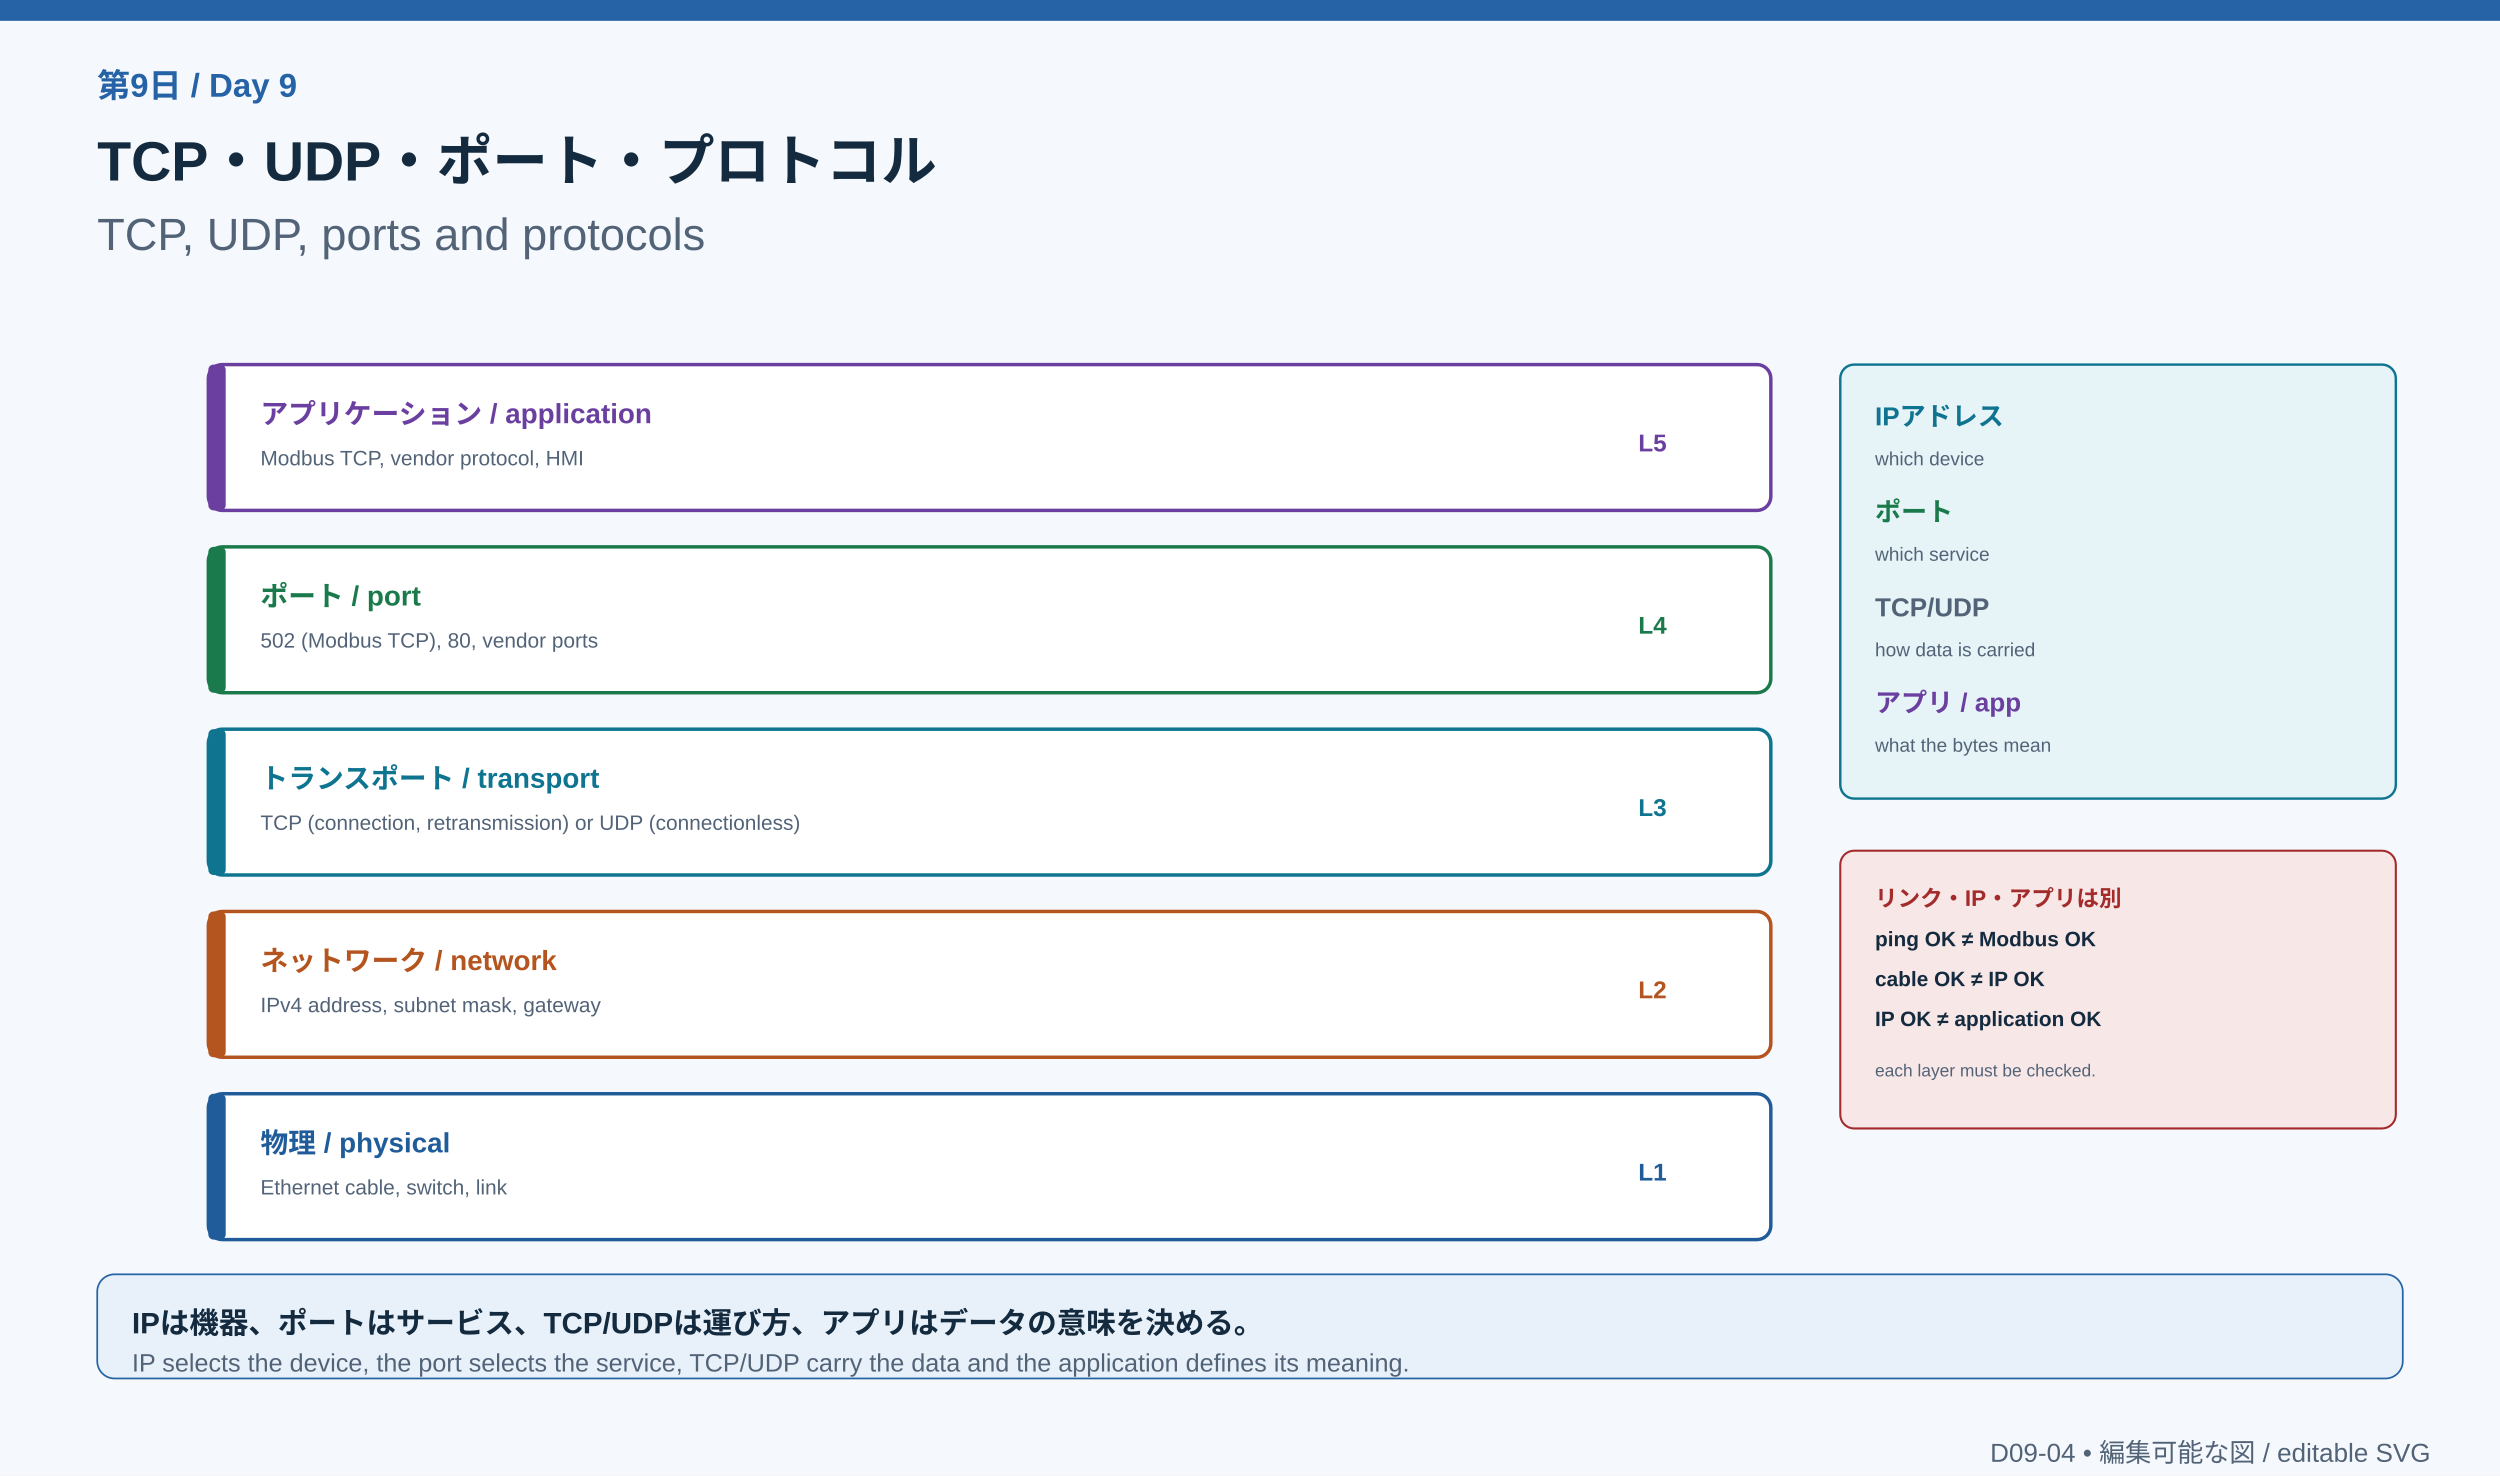
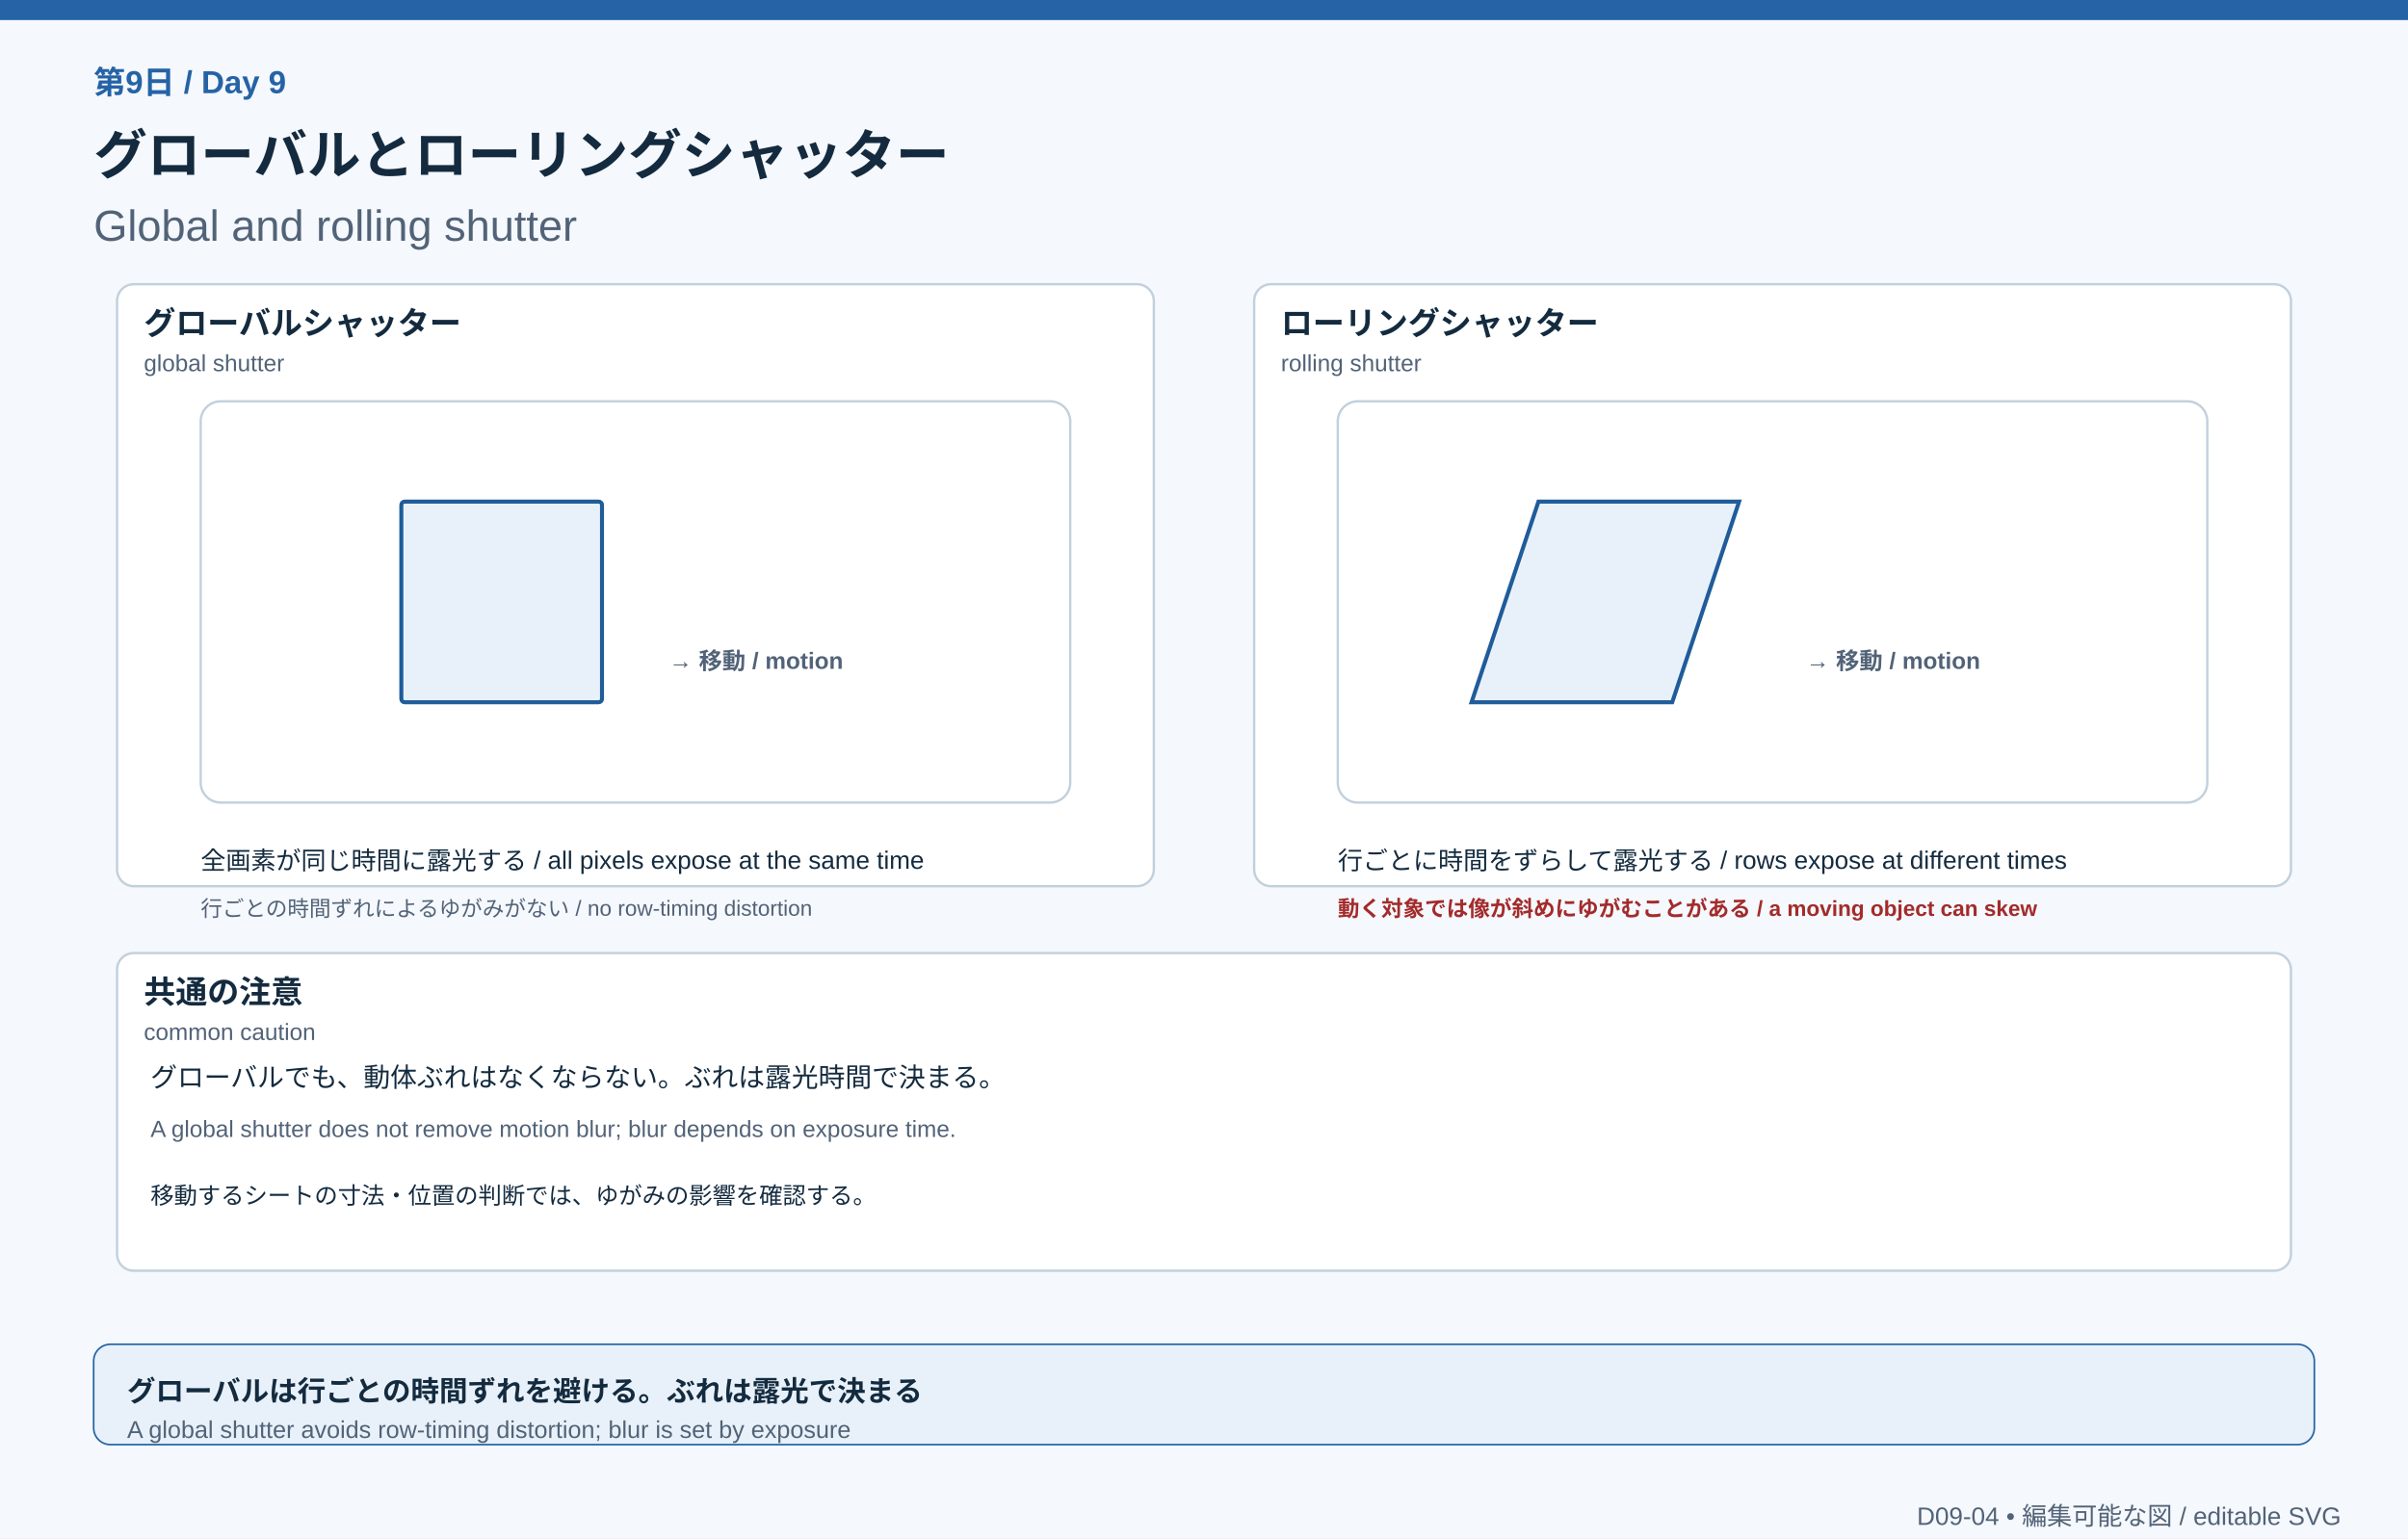
- <svg xmlns="http://www.w3.org/2000/svg" width="1440" height="850" viewBox="0 0 1440 850" role="img" aria-labelledby="title desc">
+ <svg xmlns="http://www.w3.org/2000/svg" width="1440" height="920" viewBox="0 0 1440 920" role="img" aria-labelledby="title desc">
  <defs>
    <marker id="arrow" viewBox="0 0 10 10" refX="9" refY="5" markerWidth="9" markerHeight="9" orient="auto">
      <path d="M0 0 10 5 0 10Z" fill="#2563A6" />
    </marker>
    <marker id="arrow-red" viewBox="0 0 10 10" refX="9" refY="5" markerWidth="9" markerHeight="9" orient="auto">
      <path d="M0 0 10 5 0 10Z" fill="#A32B2B" />
    </marker>
    <marker id="arrow-green" viewBox="0 0 10 10" refX="9" refY="5" markerWidth="9" markerHeight="9" orient="auto">
      <path d="M0 0 10 5 0 10Z" fill="#1B7A4B" />
    </marker>
  </defs>
-   <rect x="0" y="0" width="1440" height="850" fill="#F5F8FC" />
+   <rect x="0" y="0" width="1440" height="920" fill="#F5F8FC" />
  <rect x="0" y="0" width="1440" height="12" fill="#2563A6" />
  <text x="56.0" y="56.0" font-family="Arial, 'Noto Sans JP', 'Yu Gothic', Meiryo, sans-serif" font-size="19" fill="#2563A6" font-weight="700" text-anchor="start">第9日 / Day 9</text>
-   <text x="56.0" y="104.0" font-family="Arial, 'Noto Sans JP', 'Yu Gothic', Meiryo, sans-serif" font-size="32" fill="#142B3F" font-weight="700" text-anchor="start">TCP・UDP・ポート・プロトコル</text>
-   <text x="56.0" y="144.0" font-family="Arial, 'Noto Sans JP', 'Yu Gothic', Meiryo, sans-serif" font-size="26" fill="#526378" font-weight="400" text-anchor="start">TCP, UDP, ports and protocols</text>
-   <rect x="120.0" y="210.0" width="900.0" height="84.0" rx="8" fill="#FFFFFF" stroke="#6B3FA0" stroke-width="2" />
-   <rect x="120.0" y="210.0" width="10.0" height="84.0" rx="3" fill="#6B3FA0" stroke="#6B3FA0" stroke-width="0" />
-   <text x="150.0" y="244.0" font-family="Arial, 'Noto Sans JP', 'Yu Gothic', Meiryo, sans-serif" font-size="16" fill="#6B3FA0" font-weight="700" text-anchor="start">アプリケーション / application</text>
-   <text x="150.0" y="268.0" font-family="Arial, 'Noto Sans JP', 'Yu Gothic', Meiryo, sans-serif" font-size="12" fill="#526378" font-weight="400" text-anchor="start">Modbus TCP, vendor protocol, HMI</text>
-   <text x="960.0" y="260.0" font-family="Arial, 'Noto Sans JP', 'Yu Gothic', Meiryo, sans-serif" font-size="14" fill="#6B3FA0" font-weight="700" text-anchor="end">L5</text>
-   <rect x="120.0" y="315.0" width="900.0" height="84.0" rx="8" fill="#FFFFFF" stroke="#1B7A4B" stroke-width="2" />
-   <rect x="120.0" y="315.0" width="10.0" height="84.0" rx="3" fill="#1B7A4B" stroke="#1B7A4B" stroke-width="0" />
-   <text x="150.0" y="349.0" font-family="Arial, 'Noto Sans JP', 'Yu Gothic', Meiryo, sans-serif" font-size="16" fill="#1B7A4B" font-weight="700" text-anchor="start">ポート / port</text>
-   <text x="150.0" y="373.0" font-family="Arial, 'Noto Sans JP', 'Yu Gothic', Meiryo, sans-serif" font-size="12" fill="#526378" font-weight="400" text-anchor="start">502 (Modbus TCP), 80, vendor ports</text>
-   <text x="960.0" y="365.0" font-family="Arial, 'Noto Sans JP', 'Yu Gothic', Meiryo, sans-serif" font-size="14" fill="#1B7A4B" font-weight="700" text-anchor="end">L4</text>
-   <rect x="120.0" y="420.0" width="900.0" height="84.0" rx="8" fill="#FFFFFF" stroke="#0E7490" stroke-width="2" />
-   <rect x="120.0" y="420.0" width="10.0" height="84.0" rx="3" fill="#0E7490" stroke="#0E7490" stroke-width="0" />
-   <text x="150.0" y="454.0" font-family="Arial, 'Noto Sans JP', 'Yu Gothic', Meiryo, sans-serif" font-size="16" fill="#0E7490" font-weight="700" text-anchor="start">トランスポート / transport</text>
-   <text x="150.0" y="478.0" font-family="Arial, 'Noto Sans JP', 'Yu Gothic', Meiryo, sans-serif" font-size="12" fill="#526378" font-weight="400" text-anchor="start">TCP (connection, retransmission) or UDP (connectionless)</text>
-   <text x="960.0" y="470.0" font-family="Arial, 'Noto Sans JP', 'Yu Gothic', Meiryo, sans-serif" font-size="14" fill="#0E7490" font-weight="700" text-anchor="end">L3</text>
-   <rect x="120.0" y="525.0" width="900.0" height="84.0" rx="8" fill="#FFFFFF" stroke="#B4541E" stroke-width="2" />
-   <rect x="120.0" y="525.0" width="10.0" height="84.0" rx="3" fill="#B4541E" stroke="#B4541E" stroke-width="0" />
-   <text x="150.0" y="559.0" font-family="Arial, 'Noto Sans JP', 'Yu Gothic', Meiryo, sans-serif" font-size="16" fill="#B4541E" font-weight="700" text-anchor="start">ネットワーク / network</text>
-   <text x="150.0" y="583.0" font-family="Arial, 'Noto Sans JP', 'Yu Gothic', Meiryo, sans-serif" font-size="12" fill="#526378" font-weight="400" text-anchor="start">IPv4 address, subnet mask, gateway</text>
-   <text x="960.0" y="575.0" font-family="Arial, 'Noto Sans JP', 'Yu Gothic', Meiryo, sans-serif" font-size="14" fill="#B4541E" font-weight="700" text-anchor="end">L2</text>
-   <rect x="120.0" y="630.0" width="900.0" height="84.0" rx="8" fill="#FFFFFF" stroke="#1F5C99" stroke-width="2" />
-   <rect x="120.0" y="630.0" width="10.0" height="84.0" rx="3" fill="#1F5C99" stroke="#1F5C99" stroke-width="0" />
-   <text x="150.0" y="664.0" font-family="Arial, 'Noto Sans JP', 'Yu Gothic', Meiryo, sans-serif" font-size="16" fill="#1F5C99" font-weight="700" text-anchor="start">物理 / physical</text>
-   <text x="150.0" y="688.0" font-family="Arial, 'Noto Sans JP', 'Yu Gothic', Meiryo, sans-serif" font-size="12" fill="#526378" font-weight="400" text-anchor="start">Ethernet cable, switch, link</text>
-   <text x="960.0" y="680.0" font-family="Arial, 'Noto Sans JP', 'Yu Gothic', Meiryo, sans-serif" font-size="14" fill="#1F5C99" font-weight="700" text-anchor="end">L1</text>
-   <rect x="1060.0" y="210.0" width="320.0" height="250.0" rx="8" fill="#E6F4F7" stroke="#0E7490" stroke-width="1.4" />
-   <text x="1080.0" y="245.0" font-family="Arial, 'Noto Sans JP', 'Yu Gothic', Meiryo, sans-serif" font-size="15" fill="#0E7490" font-weight="700" text-anchor="start">IPアドレス</text>
-   <text x="1080.0" y="268.0" font-family="Arial, 'Noto Sans JP', 'Yu Gothic', Meiryo, sans-serif" font-size="11" fill="#526378" font-weight="400" text-anchor="start">which device</text>
-   <text x="1080.0" y="300.0" font-family="Arial, 'Noto Sans JP', 'Yu Gothic', Meiryo, sans-serif" font-size="15" fill="#1B7A4B" font-weight="700" text-anchor="start">ポート</text>
-   <text x="1080.0" y="323.0" font-family="Arial, 'Noto Sans JP', 'Yu Gothic', Meiryo, sans-serif" font-size="11" fill="#526378" font-weight="400" text-anchor="start">which service</text>
-   <text x="1080.0" y="355.0" font-family="Arial, 'Noto Sans JP', 'Yu Gothic', Meiryo, sans-serif" font-size="15" fill="#526378" font-weight="700" text-anchor="start">TCP/UDP</text>
-   <text x="1080.0" y="378.0" font-family="Arial, 'Noto Sans JP', 'Yu Gothic', Meiryo, sans-serif" font-size="11" fill="#526378" font-weight="400" text-anchor="start">how data is carried</text>
-   <text x="1080.0" y="410.0" font-family="Arial, 'Noto Sans JP', 'Yu Gothic', Meiryo, sans-serif" font-size="15" fill="#6B3FA0" font-weight="700" text-anchor="start">アプリ / app</text>
-   <text x="1080.0" y="433.0" font-family="Arial, 'Noto Sans JP', 'Yu Gothic', Meiryo, sans-serif" font-size="11" fill="#526378" font-weight="400" text-anchor="start">what the bytes mean</text>
-   <rect x="1060.0" y="490.0" width="320.0" height="160.0" rx="8" fill="#F8E7E7" stroke="#A32B2B" stroke-width="1.2" />
-   <text x="1080.0" y="522.0" font-family="Arial, 'Noto Sans JP', 'Yu Gothic', Meiryo, sans-serif" font-size="13" fill="#A32B2B" font-weight="700" text-anchor="start">リンク・IP・アプリは別</text>
-   <text x="1080.0" y="545.0" font-family="Arial, 'Noto Sans JP', 'Yu Gothic', Meiryo, sans-serif" font-size="12" fill="#142B3F" font-weight="600" text-anchor="start">ping OK ≠ Modbus OK</text>
-   <text x="1080.0" y="568.0" font-family="Arial, 'Noto Sans JP', 'Yu Gothic', Meiryo, sans-serif" font-size="12" fill="#142B3F" font-weight="600" text-anchor="start">cable OK ≠ IP OK</text>
-   <text x="1080.0" y="591.0" font-family="Arial, 'Noto Sans JP', 'Yu Gothic', Meiryo, sans-serif" font-size="12" fill="#142B3F" font-weight="600" text-anchor="start">IP OK ≠ application OK</text>
-   <text x="1080.0" y="620.0" font-family="Arial, 'Noto Sans JP', 'Yu Gothic', Meiryo, sans-serif" font-size="10" fill="#526378" font-weight="400" text-anchor="start">each layer must be checked.</text>
-   <rect x="56.0" y="734.0" width="1328.0" height="60.0" rx="10" fill="#E8F1FA" stroke="#2563A6" stroke-width="1" />
-   <text x="76.0" y="768.0" font-family="Arial, 'Noto Sans JP', 'Yu Gothic', Meiryo, sans-serif" font-size="17.0" fill="#142B3F" font-weight="700" text-anchor="start">IPは機器、ポートはサービス、TCP/UDPは運び方、アプリはデータの意味を決める。</text>
-   <text x="76.0" y="790.0" font-family="Arial, 'Noto Sans JP', 'Yu Gothic', Meiryo, sans-serif" font-size="14.5" fill="#526378" font-weight="400" text-anchor="start">IP selects the device, the port selects the service, TCP/UDP carry the data and the application defines its meaning.</text>
-   <text x="1400" y="842" font-family="Arial, 'Noto Sans JP', 'Yu Gothic', Meiryo, sans-serif" font-size="15" fill="#526378" text-anchor="end">D09-04 • 編集可能な図 / editable SVG</text>
+   <text x="56.0" y="104.0" font-family="Arial, 'Noto Sans JP', 'Yu Gothic', Meiryo, sans-serif" font-size="32" fill="#142B3F" font-weight="700" text-anchor="start">グローバルとローリングシャッター</text>
+   <text x="56.0" y="144.0" font-family="Arial, 'Noto Sans JP', 'Yu Gothic', Meiryo, sans-serif" font-size="26" fill="#526378" font-weight="400" text-anchor="start">Global and rolling shutter</text>
+   <rect x="70.0" y="170.0" width="620.0" height="360.0" rx="10" fill="#FFFFFF" stroke="#C1D0DD" stroke-width="1.4" />
+   <text x="86.0" y="200.0" font-family="Arial, 'Noto Sans JP', 'Yu Gothic', Meiryo, sans-serif" font-size="19" fill="#142B3F" font-weight="700" text-anchor="start">グローバルシャッター</text>
+   <text x="86.0" y="222.0" font-family="Arial, 'Noto Sans JP', 'Yu Gothic', Meiryo, sans-serif" font-size="14" fill="#526378" font-weight="400" text-anchor="start">global shutter</text>
+   <rect x="120.0" y="240.0" width="520.0" height="240.0" rx="12" fill="#FFFFFF" stroke="#C1D0DD" stroke-width="1.4" />
+   <rect x="240.0" y="300.0" width="120.0" height="120.0" rx="2" fill="#E8F1FA" stroke="#1F5C99" stroke-width="2.4" />
+   <text x="400.0" y="400.0" font-family="Arial, 'Noto Sans JP', 'Yu Gothic', Meiryo, sans-serif" font-size="14" fill="#526378" font-weight="600" text-anchor="start">→ 移動 / motion</text>
+   <text x="120.0" y="520.0" font-family="Arial, 'Noto Sans JP', 'Yu Gothic', Meiryo, sans-serif" font-size="15" fill="#142B3F" font-weight="400" text-anchor="start">全画素が同じ時間に露光する / all pixels expose at the same time</text>
+   <text x="120.0" y="548.0" font-family="Arial, 'Noto Sans JP', 'Yu Gothic', Meiryo, sans-serif" font-size="13" fill="#526378" font-weight="400" text-anchor="start">行ごとの時間ずれによるゆがみがない / no row-timing distortion</text>
+   <rect x="750.0" y="170.0" width="620.0" height="360.0" rx="10" fill="#FFFFFF" stroke="#C1D0DD" stroke-width="1.4" />
+   <text x="766.0" y="200.0" font-family="Arial, 'Noto Sans JP', 'Yu Gothic', Meiryo, sans-serif" font-size="19" fill="#142B3F" font-weight="700" text-anchor="start">ローリングシャッター</text>
+   <text x="766.0" y="222.0" font-family="Arial, 'Noto Sans JP', 'Yu Gothic', Meiryo, sans-serif" font-size="14" fill="#526378" font-weight="400" text-anchor="start">rolling shutter</text>
+   <rect x="800.0" y="240.0" width="520.0" height="240.0" rx="12" fill="#FFFFFF" stroke="#C1D0DD" stroke-width="1.4" />
+   <path d="M920 300 L1040 300 L1000 420 L880 420 Z" fill="#E8F1FA" stroke="#1F5C99" stroke-width="2.4" />
+   <text x="1080.0" y="400.0" font-family="Arial, 'Noto Sans JP', 'Yu Gothic', Meiryo, sans-serif" font-size="14" fill="#526378" font-weight="600" text-anchor="start">→ 移動 / motion</text>
+   <text x="800.0" y="520.0" font-family="Arial, 'Noto Sans JP', 'Yu Gothic', Meiryo, sans-serif" font-size="15" fill="#142B3F" font-weight="400" text-anchor="start">行ごとに時間をずらして露光する / rows expose at different times</text>
+   <text x="800.0" y="548.0" font-family="Arial, 'Noto Sans JP', 'Yu Gothic', Meiryo, sans-serif" font-size="13" fill="#A32B2B" font-weight="700" text-anchor="start">動く対象では像が斜めにゆがむことがある / a moving object can skew</text>
+   <rect x="70.0" y="570.0" width="1300.0" height="190.0" rx="10" fill="#FFFFFF" stroke="#C1D0DD" stroke-width="1.4" />
+   <text x="86.0" y="600.0" font-family="Arial, 'Noto Sans JP', 'Yu Gothic', Meiryo, sans-serif" font-size="19" fill="#142B3F" font-weight="700" text-anchor="start">共通の注意</text>
+   <text x="86.0" y="622.0" font-family="Arial, 'Noto Sans JP', 'Yu Gothic', Meiryo, sans-serif" font-size="14" fill="#526378" font-weight="400" text-anchor="start">common caution</text>
+   <text x="90.0" y="650.0" font-family="Arial, 'Noto Sans JP', 'Yu Gothic', Meiryo, sans-serif" font-size="16" fill="#142B3F" font-weight="400" text-anchor="start">グローバルでも、動体ぶれはなくならない。ぶれは露光時間で決まる。</text>
+   <text x="90.0" y="680.0" font-family="Arial, 'Noto Sans JP', 'Yu Gothic', Meiryo, sans-serif" font-size="14" fill="#526378" font-weight="400" text-anchor="start">A global shutter does not remove motion blur; blur depends on exposure time.</text>
+   <text x="90.0" y="720.0" font-family="Arial, 'Noto Sans JP', 'Yu Gothic', Meiryo, sans-serif" font-size="14" fill="#142B3F" font-weight="400" text-anchor="start">移動するシートの寸法・位置の判断では、ゆがみの影響を確認する。</text>
+   <rect x="56.0" y="804.0" width="1328.0" height="60.0" rx="10" fill="#E8F1FA" stroke="#2563A6" stroke-width="1" />
+   <text x="76.0" y="838.0" font-family="Arial, 'Noto Sans JP', 'Yu Gothic', Meiryo, sans-serif" font-size="17.0" fill="#142B3F" font-weight="700" text-anchor="start">グローバルは行ごとの時間ずれを避ける。ぶれは露光で決まる</text>
+   <text x="76.0" y="860.0" font-family="Arial, 'Noto Sans JP', 'Yu Gothic', Meiryo, sans-serif" font-size="14.5" fill="#526378" font-weight="400" text-anchor="start">A global shutter avoids row-timing distortion; blur is set by exposure</text>
+   <text x="1400" y="912" font-family="Arial, 'Noto Sans JP', 'Yu Gothic', Meiryo, sans-serif" font-size="15" fill="#526378" text-anchor="end">D09-04 • 編集可能な図 / editable SVG</text>
</svg>
